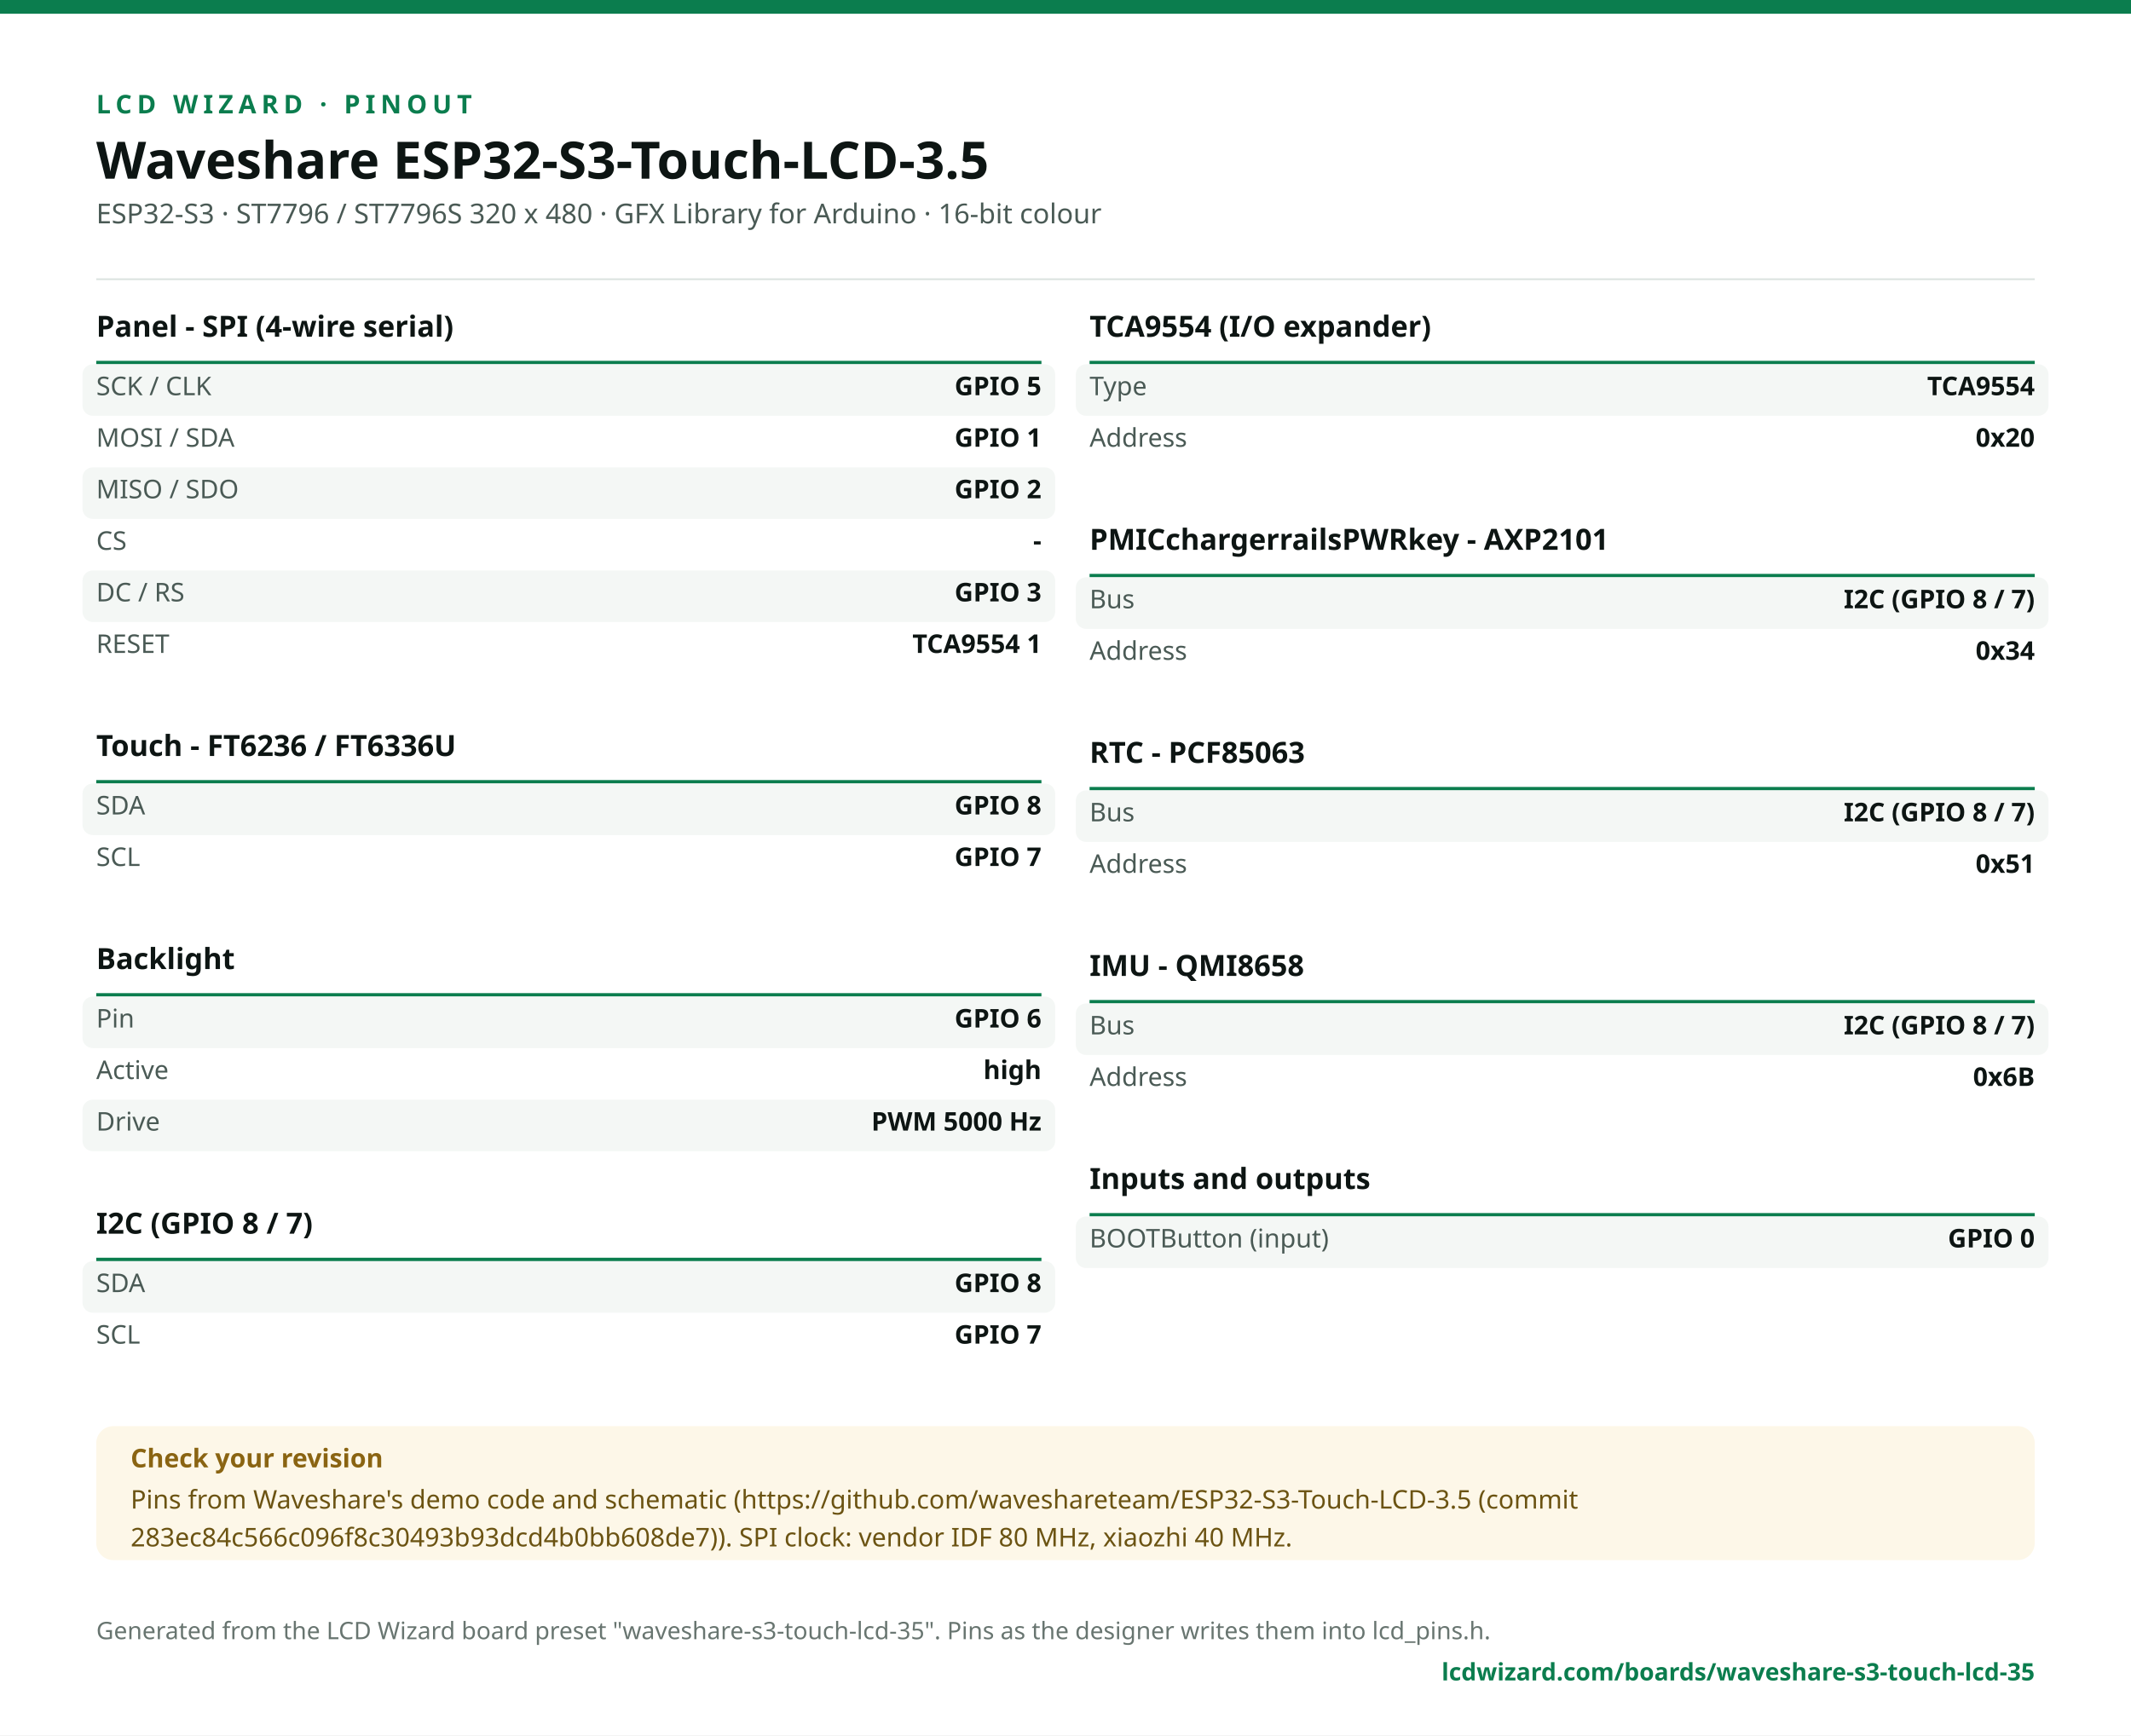
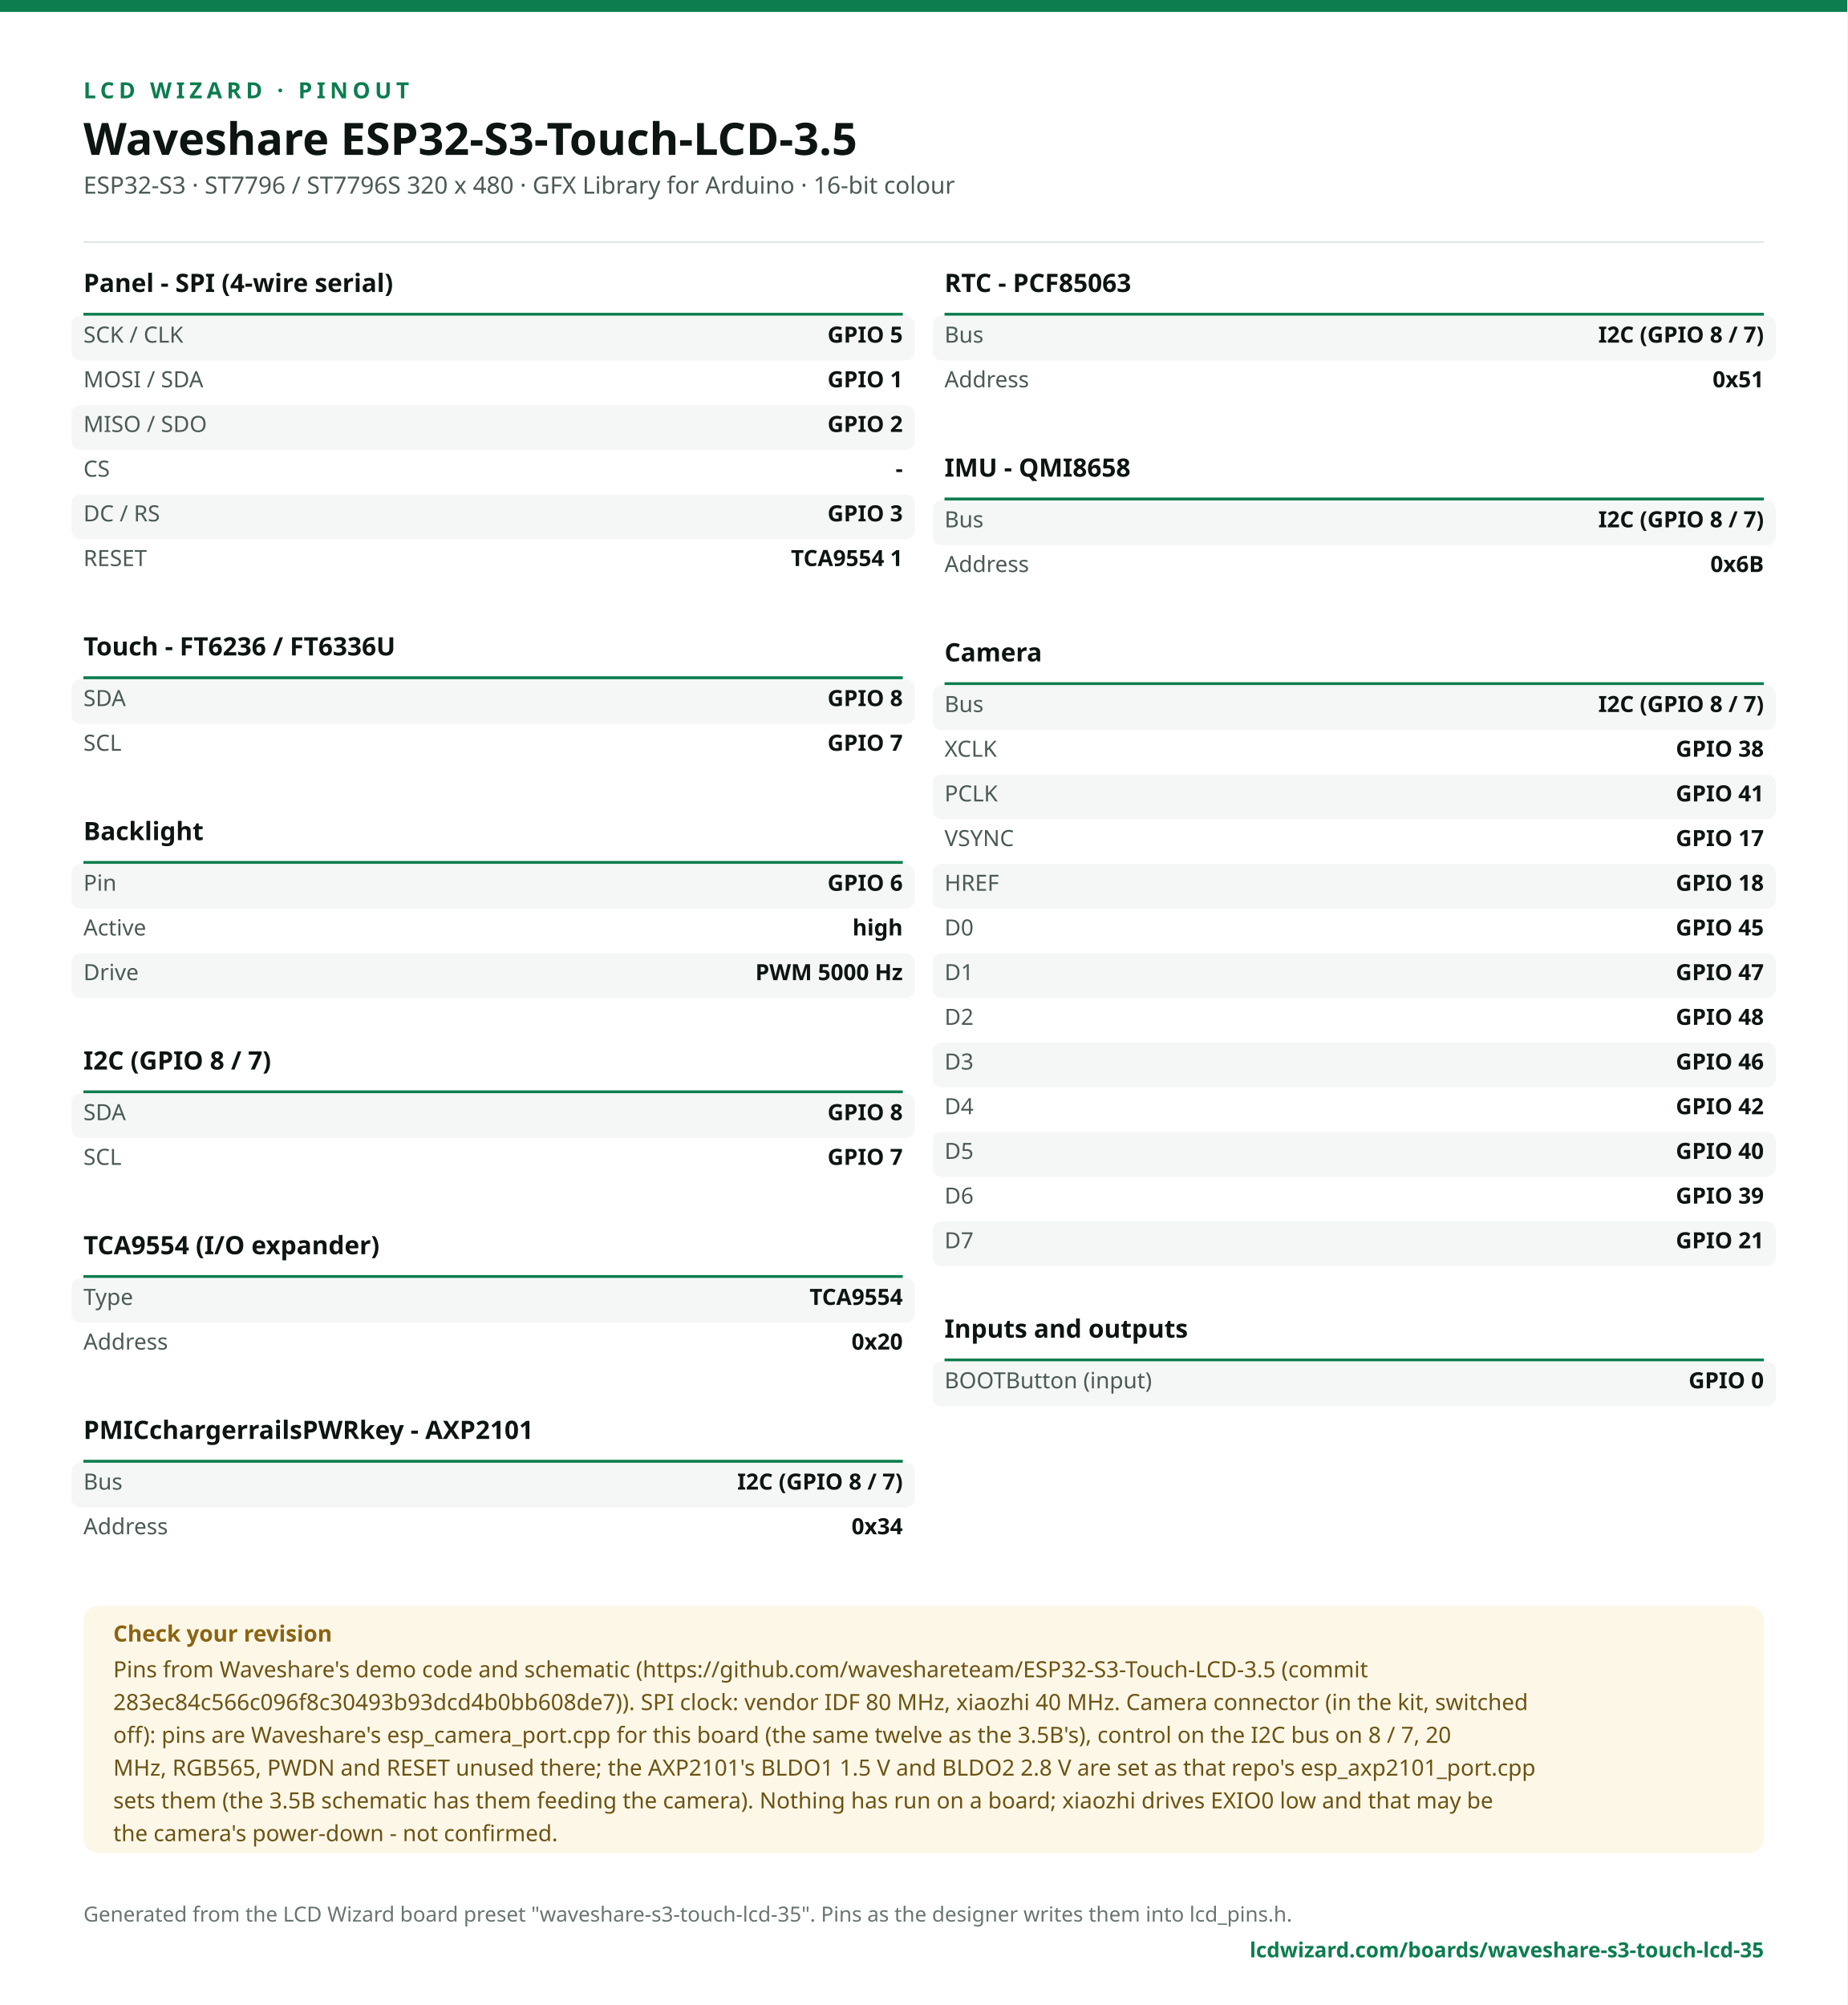
- <svg xmlns="http://www.w3.org/2000/svg" width="1240" height="1010" viewBox="0 0 1240 1010">
-   <rect width="1240" height="1010" fill="#ffffff" />
+ <svg xmlns="http://www.w3.org/2000/svg" width="1240" height="1346" viewBox="0 0 1240 1346">
+   <rect width="1240" height="1346" fill="#ffffff" />
  <rect x="0" y="0" width="1240" height="8" fill="#0b7d4e" />
  <text x="56" y="66" font-family="Montserrat" font-weight="700" font-size="15" letter-spacing="3" fill="#0b7d4e">LCD WIZARD  ·  PINOUT</text>
  <text x="56" y="104" font-family="Montserrat" font-weight="700" font-size="30" fill="#0d1513">Waveshare ESP32-S3-Touch-LCD-3.5</text>
  <text x="56" y="130" font-family="Montserrat" font-weight="500" font-size="16" fill="#4a5a55">ESP32-S3   ·   ST7796 / ST7796S 320 x 480   ·   GFX Library for Arduino   ·   16-bit colour</text>
  <rect x="56" y="162" width="1128" height="1" fill="#dbe3df" />
  <text x="56" y="196" font-family="Montserrat" font-weight="700" font-size="17" fill="#0d1513">Panel - SPI (4-wire serial)</text>
  <rect x="56" y="210" width="550" height="2" fill="#0b7d4e" />
  <rect x="48" y="212" width="566" height="30" rx="6" fill="#f4f7f5" />
  <text x="56" y="230" font-family="Montserrat" font-weight="500" font-size="15" fill="#4a5a55">SCK / CLK</text>
  <text x="606" text-anchor="end" y="230" font-family="Montserrat" font-weight="700" font-size="15" fill="#0d1513">GPIO 5</text>
  <text x="56" y="260" font-family="Montserrat" font-weight="500" font-size="15" fill="#4a5a55">MOSI / SDA</text>
  <text x="606" text-anchor="end" y="260" font-family="Montserrat" font-weight="700" font-size="15" fill="#0d1513">GPIO 1</text>
  <rect x="48" y="272" width="566" height="30" rx="6" fill="#f4f7f5" />
  <text x="56" y="290" font-family="Montserrat" font-weight="500" font-size="15" fill="#4a5a55">MISO / SDO</text>
  <text x="606" text-anchor="end" y="290" font-family="Montserrat" font-weight="700" font-size="15" fill="#0d1513">GPIO 2</text>
  <text x="56" y="320" font-family="Montserrat" font-weight="500" font-size="15" fill="#4a5a55">CS</text>
  <text x="606" text-anchor="end" y="320" font-family="Montserrat" font-weight="700" font-size="15" fill="#0d1513">-</text>
  <rect x="48" y="332" width="566" height="30" rx="6" fill="#f4f7f5" />
  <text x="56" y="350" font-family="Montserrat" font-weight="500" font-size="15" fill="#4a5a55">DC / RS</text>
  <text x="606" text-anchor="end" y="350" font-family="Montserrat" font-weight="700" font-size="15" fill="#0d1513">GPIO 3</text>
  <text x="56" y="380" font-family="Montserrat" font-weight="500" font-size="15" fill="#4a5a55">RESET</text>
  <text x="606" text-anchor="end" y="380" font-family="Montserrat" font-weight="700" font-size="15" fill="#0d1513">TCA9554 1</text>
  <text x="56" y="440" font-family="Montserrat" font-weight="700" font-size="17" fill="#0d1513">Touch - FT6236 / FT6336U</text>
  <rect x="56" y="454" width="550" height="2" fill="#0b7d4e" />
  <rect x="48" y="456" width="566" height="30" rx="6" fill="#f4f7f5" />
  <text x="56" y="474" font-family="Montserrat" font-weight="500" font-size="15" fill="#4a5a55">SDA</text>
  <text x="606" text-anchor="end" y="474" font-family="Montserrat" font-weight="700" font-size="15" fill="#0d1513">GPIO 8</text>
  <text x="56" y="504" font-family="Montserrat" font-weight="500" font-size="15" fill="#4a5a55">SCL</text>
  <text x="606" text-anchor="end" y="504" font-family="Montserrat" font-weight="700" font-size="15" fill="#0d1513">GPIO 7</text>
  <text x="56" y="564" font-family="Montserrat" font-weight="700" font-size="17" fill="#0d1513">Backlight</text>
  <rect x="56" y="578" width="550" height="2" fill="#0b7d4e" />
  <rect x="48" y="580" width="566" height="30" rx="6" fill="#f4f7f5" />
  <text x="56" y="598" font-family="Montserrat" font-weight="500" font-size="15" fill="#4a5a55">Pin</text>
  <text x="606" text-anchor="end" y="598" font-family="Montserrat" font-weight="700" font-size="15" fill="#0d1513">GPIO 6</text>
  <text x="56" y="628" font-family="Montserrat" font-weight="500" font-size="15" fill="#4a5a55">Active</text>
  <text x="606" text-anchor="end" y="628" font-family="Montserrat" font-weight="700" font-size="15" fill="#0d1513">high</text>
  <rect x="48" y="640" width="566" height="30" rx="6" fill="#f4f7f5" />
  <text x="56" y="658" font-family="Montserrat" font-weight="500" font-size="15" fill="#4a5a55">Drive</text>
  <text x="606" text-anchor="end" y="658" font-family="Montserrat" font-weight="700" font-size="15" fill="#0d1513">PWM 5000 Hz</text>
  <text x="56" y="718" font-family="Montserrat" font-weight="700" font-size="17" fill="#0d1513">I2C (GPIO 8 / 7)</text>
  <rect x="56" y="732" width="550" height="2" fill="#0b7d4e" />
  <rect x="48" y="734" width="566" height="30" rx="6" fill="#f4f7f5" />
  <text x="56" y="752" font-family="Montserrat" font-weight="500" font-size="15" fill="#4a5a55">SDA</text>
  <text x="606" text-anchor="end" y="752" font-family="Montserrat" font-weight="700" font-size="15" fill="#0d1513">GPIO 8</text>
  <text x="56" y="782" font-family="Montserrat" font-weight="500" font-size="15" fill="#4a5a55">SCL</text>
  <text x="606" text-anchor="end" y="782" font-family="Montserrat" font-weight="700" font-size="15" fill="#0d1513">GPIO 7</text>
-   <text x="634" y="196" font-family="Montserrat" font-weight="700" font-size="17" fill="#0d1513">TCA9554 (I/O expander)</text>
+   <text x="56" y="842" font-family="Montserrat" font-weight="700" font-size="17" fill="#0d1513">TCA9554 (I/O expander)</text>
+   <rect x="56" y="856" width="550" height="2" fill="#0b7d4e" />
+   <rect x="48" y="858" width="566" height="30" rx="6" fill="#f4f7f5" />
+   <text x="56" y="876" font-family="Montserrat" font-weight="500" font-size="15" fill="#4a5a55">Type</text>
+   <text x="606" text-anchor="end" y="876" font-family="Montserrat" font-weight="700" font-size="15" fill="#0d1513">TCA9554</text>
+   <text x="56" y="906" font-family="Montserrat" font-weight="500" font-size="15" fill="#4a5a55">Address</text>
+   <text x="606" text-anchor="end" y="906" font-family="Montserrat" font-weight="700" font-size="15" fill="#0d1513">0x20</text>
+   <text x="56" y="966" font-family="Montserrat" font-weight="700" font-size="17" fill="#0d1513">PMICchargerrailsPWRkey - AXP2101</text>
+   <rect x="56" y="980" width="550" height="2" fill="#0b7d4e" />
+   <rect x="48" y="982" width="566" height="30" rx="6" fill="#f4f7f5" />
+   <text x="56" y="1000" font-family="Montserrat" font-weight="500" font-size="15" fill="#4a5a55">Bus</text>
+   <text x="606" text-anchor="end" y="1000" font-family="Montserrat" font-weight="700" font-size="15" fill="#0d1513">I2C (GPIO 8 / 7)</text>
+   <text x="56" y="1030" font-family="Montserrat" font-weight="500" font-size="15" fill="#4a5a55">Address</text>
+   <text x="606" text-anchor="end" y="1030" font-family="Montserrat" font-weight="700" font-size="15" fill="#0d1513">0x34</text>
+   <text x="634" y="196" font-family="Montserrat" font-weight="700" font-size="17" fill="#0d1513">RTC - PCF85063</text>
  <rect x="634" y="210" width="550" height="2" fill="#0b7d4e" />
  <rect x="626" y="212" width="566" height="30" rx="6" fill="#f4f7f5" />
-   <text x="634" y="230" font-family="Montserrat" font-weight="500" font-size="15" fill="#4a5a55">Type</text>
-   <text x="1184" text-anchor="end" y="230" font-family="Montserrat" font-weight="700" font-size="15" fill="#0d1513">TCA9554</text>
+   <text x="634" y="230" font-family="Montserrat" font-weight="500" font-size="15" fill="#4a5a55">Bus</text>
+   <text x="1184" text-anchor="end" y="230" font-family="Montserrat" font-weight="700" font-size="15" fill="#0d1513">I2C (GPIO 8 / 7)</text>
  <text x="634" y="260" font-family="Montserrat" font-weight="500" font-size="15" fill="#4a5a55">Address</text>
-   <text x="1184" text-anchor="end" y="260" font-family="Montserrat" font-weight="700" font-size="15" fill="#0d1513">0x20</text>
-   <text x="634" y="320" font-family="Montserrat" font-weight="700" font-size="17" fill="#0d1513">PMICchargerrailsPWRkey - AXP2101</text>
+   <text x="1184" text-anchor="end" y="260" font-family="Montserrat" font-weight="700" font-size="15" fill="#0d1513">0x51</text>
+   <text x="634" y="320" font-family="Montserrat" font-weight="700" font-size="17" fill="#0d1513">IMU - QMI8658</text>
  <rect x="634" y="334" width="550" height="2" fill="#0b7d4e" />
  <rect x="626" y="336" width="566" height="30" rx="6" fill="#f4f7f5" />
  <text x="634" y="354" font-family="Montserrat" font-weight="500" font-size="15" fill="#4a5a55">Bus</text>
  <text x="1184" text-anchor="end" y="354" font-family="Montserrat" font-weight="700" font-size="15" fill="#0d1513">I2C (GPIO 8 / 7)</text>
  <text x="634" y="384" font-family="Montserrat" font-weight="500" font-size="15" fill="#4a5a55">Address</text>
-   <text x="1184" text-anchor="end" y="384" font-family="Montserrat" font-weight="700" font-size="15" fill="#0d1513">0x34</text>
-   <text x="634" y="444" font-family="Montserrat" font-weight="700" font-size="17" fill="#0d1513">RTC - PCF85063</text>
+   <text x="1184" text-anchor="end" y="384" font-family="Montserrat" font-weight="700" font-size="15" fill="#0d1513">0x6B</text>
+   <text x="634" y="444" font-family="Montserrat" font-weight="700" font-size="17" fill="#0d1513">Camera</text>
  <rect x="634" y="458" width="550" height="2" fill="#0b7d4e" />
  <rect x="626" y="460" width="566" height="30" rx="6" fill="#f4f7f5" />
  <text x="634" y="478" font-family="Montserrat" font-weight="500" font-size="15" fill="#4a5a55">Bus</text>
  <text x="1184" text-anchor="end" y="478" font-family="Montserrat" font-weight="700" font-size="15" fill="#0d1513">I2C (GPIO 8 / 7)</text>
-   <text x="634" y="508" font-family="Montserrat" font-weight="500" font-size="15" fill="#4a5a55">Address</text>
-   <text x="1184" text-anchor="end" y="508" font-family="Montserrat" font-weight="700" font-size="15" fill="#0d1513">0x51</text>
-   <text x="634" y="568" font-family="Montserrat" font-weight="700" font-size="17" fill="#0d1513">IMU - QMI8658</text>
-   <rect x="634" y="582" width="550" height="2" fill="#0b7d4e" />
-   <rect x="626" y="584" width="566" height="30" rx="6" fill="#f4f7f5" />
-   <text x="634" y="602" font-family="Montserrat" font-weight="500" font-size="15" fill="#4a5a55">Bus</text>
-   <text x="1184" text-anchor="end" y="602" font-family="Montserrat" font-weight="700" font-size="15" fill="#0d1513">I2C (GPIO 8 / 7)</text>
-   <text x="634" y="632" font-family="Montserrat" font-weight="500" font-size="15" fill="#4a5a55">Address</text>
-   <text x="1184" text-anchor="end" y="632" font-family="Montserrat" font-weight="700" font-size="15" fill="#0d1513">0x6B</text>
-   <text x="634" y="692" font-family="Montserrat" font-weight="700" font-size="17" fill="#0d1513">Inputs and outputs</text>
-   <rect x="634" y="706" width="550" height="2" fill="#0b7d4e" />
-   <rect x="626" y="708" width="566" height="30" rx="6" fill="#f4f7f5" />
-   <text x="634" y="726" font-family="Montserrat" font-weight="500" font-size="15" fill="#4a5a55">BOOTButton (input)</text>
-   <text x="1184" text-anchor="end" y="726" font-family="Montserrat" font-weight="700" font-size="15" fill="#0d1513">GPIO 0</text>
-   <rect x="56" y="830" width="1128" height="78" rx="10" fill="#fdf7e8" />
-   <text x="76" y="854" font-family="Montserrat" font-weight="700" font-size="15" fill="#8a6412">Check your revision</text>
-   <text x="76" y="878" font-family="Montserrat" font-weight="500" font-size="15" fill="#6b5312">Pins from Waveshare's demo code and schematic (https://github.com/waveshareteam/ESP32-S3-Touch-LCD-3.5 (commit</text>
-   <text x="76" y="900" font-family="Montserrat" font-weight="500" font-size="15" fill="#6b5312">283ec84c566c096f8c30493b93dcd4b0bb608de7)). SPI clock: vendor IDF 80 MHz, xiaozhi 40 MHz.</text>
-   <text x="56" y="954" font-family="Montserrat" font-weight="500" font-size="14" fill="#687570">Generated from the LCD Wizard board preset "waveshare-s3-touch-lcd-35". Pins as the designer writes them into lcd_pins.h.</text>
-   <text x="1184" text-anchor="end" y="978" font-family="Montserrat" font-weight="700" font-size="14" fill="#0b7d4e">lcdwizard.com/boards/waveshare-s3-touch-lcd-35</text>
+   <text x="634" y="508" font-family="Montserrat" font-weight="500" font-size="15" fill="#4a5a55">XCLK</text>
+   <text x="1184" text-anchor="end" y="508" font-family="Montserrat" font-weight="700" font-size="15" fill="#0d1513">GPIO 38</text>
+   <rect x="626" y="520" width="566" height="30" rx="6" fill="#f4f7f5" />
+   <text x="634" y="538" font-family="Montserrat" font-weight="500" font-size="15" fill="#4a5a55">PCLK</text>
+   <text x="1184" text-anchor="end" y="538" font-family="Montserrat" font-weight="700" font-size="15" fill="#0d1513">GPIO 41</text>
+   <text x="634" y="568" font-family="Montserrat" font-weight="500" font-size="15" fill="#4a5a55">VSYNC</text>
+   <text x="1184" text-anchor="end" y="568" font-family="Montserrat" font-weight="700" font-size="15" fill="#0d1513">GPIO 17</text>
+   <rect x="626" y="580" width="566" height="30" rx="6" fill="#f4f7f5" />
+   <text x="634" y="598" font-family="Montserrat" font-weight="500" font-size="15" fill="#4a5a55">HREF</text>
+   <text x="1184" text-anchor="end" y="598" font-family="Montserrat" font-weight="700" font-size="15" fill="#0d1513">GPIO 18</text>
+   <text x="634" y="628" font-family="Montserrat" font-weight="500" font-size="15" fill="#4a5a55">D0</text>
+   <text x="1184" text-anchor="end" y="628" font-family="Montserrat" font-weight="700" font-size="15" fill="#0d1513">GPIO 45</text>
+   <rect x="626" y="640" width="566" height="30" rx="6" fill="#f4f7f5" />
+   <text x="634" y="658" font-family="Montserrat" font-weight="500" font-size="15" fill="#4a5a55">D1</text>
+   <text x="1184" text-anchor="end" y="658" font-family="Montserrat" font-weight="700" font-size="15" fill="#0d1513">GPIO 47</text>
+   <text x="634" y="688" font-family="Montserrat" font-weight="500" font-size="15" fill="#4a5a55">D2</text>
+   <text x="1184" text-anchor="end" y="688" font-family="Montserrat" font-weight="700" font-size="15" fill="#0d1513">GPIO 48</text>
+   <rect x="626" y="700" width="566" height="30" rx="6" fill="#f4f7f5" />
+   <text x="634" y="718" font-family="Montserrat" font-weight="500" font-size="15" fill="#4a5a55">D3</text>
+   <text x="1184" text-anchor="end" y="718" font-family="Montserrat" font-weight="700" font-size="15" fill="#0d1513">GPIO 46</text>
+   <text x="634" y="748" font-family="Montserrat" font-weight="500" font-size="15" fill="#4a5a55">D4</text>
+   <text x="1184" text-anchor="end" y="748" font-family="Montserrat" font-weight="700" font-size="15" fill="#0d1513">GPIO 42</text>
+   <rect x="626" y="760" width="566" height="30" rx="6" fill="#f4f7f5" />
+   <text x="634" y="778" font-family="Montserrat" font-weight="500" font-size="15" fill="#4a5a55">D5</text>
+   <text x="1184" text-anchor="end" y="778" font-family="Montserrat" font-weight="700" font-size="15" fill="#0d1513">GPIO 40</text>
+   <text x="634" y="808" font-family="Montserrat" font-weight="500" font-size="15" fill="#4a5a55">D6</text>
+   <text x="1184" text-anchor="end" y="808" font-family="Montserrat" font-weight="700" font-size="15" fill="#0d1513">GPIO 39</text>
+   <rect x="626" y="820" width="566" height="30" rx="6" fill="#f4f7f5" />
+   <text x="634" y="838" font-family="Montserrat" font-weight="500" font-size="15" fill="#4a5a55">D7</text>
+   <text x="1184" text-anchor="end" y="838" font-family="Montserrat" font-weight="700" font-size="15" fill="#0d1513">GPIO 21</text>
+   <text x="634" y="898" font-family="Montserrat" font-weight="700" font-size="17" fill="#0d1513">Inputs and outputs</text>
+   <rect x="634" y="912" width="550" height="2" fill="#0b7d4e" />
+   <rect x="626" y="914" width="566" height="30" rx="6" fill="#f4f7f5" />
+   <text x="634" y="932" font-family="Montserrat" font-weight="500" font-size="15" fill="#4a5a55">BOOTButton (input)</text>
+   <text x="1184" text-anchor="end" y="932" font-family="Montserrat" font-weight="700" font-size="15" fill="#0d1513">GPIO 0</text>
+   <rect x="56" y="1078" width="1128" height="166" rx="10" fill="#fdf7e8" />
+   <text x="76" y="1102" font-family="Montserrat" font-weight="700" font-size="15" fill="#8a6412">Check your revision</text>
+   <text x="76" y="1126" font-family="Montserrat" font-weight="500" font-size="15" fill="#6b5312">Pins from Waveshare's demo code and schematic (https://github.com/waveshareteam/ESP32-S3-Touch-LCD-3.5 (commit</text>
+   <text x="76" y="1148" font-family="Montserrat" font-weight="500" font-size="15" fill="#6b5312">283ec84c566c096f8c30493b93dcd4b0bb608de7)). SPI clock: vendor IDF 80 MHz, xiaozhi 40 MHz. Camera connector (in the kit, switched</text>
+   <text x="76" y="1170" font-family="Montserrat" font-weight="500" font-size="15" fill="#6b5312">off): pins are Waveshare's esp_camera_port.cpp for this board (the same twelve as the 3.5B's), control on the I2C bus on 8 / 7, 20</text>
+   <text x="76" y="1192" font-family="Montserrat" font-weight="500" font-size="15" fill="#6b5312">MHz, RGB565, PWDN and RESET unused there; the AXP2101's BLDO1 1.5 V and BLDO2 2.8 V are set as that repo's esp_axp2101_port.cpp</text>
+   <text x="76" y="1214" font-family="Montserrat" font-weight="500" font-size="15" fill="#6b5312">sets them (the 3.5B schematic has them feeding the camera). Nothing has run on a board; xiaozhi drives EXIO0 low and that may be</text>
+   <text x="76" y="1236" font-family="Montserrat" font-weight="500" font-size="15" fill="#6b5312">the camera's power-down - not confirmed.</text>
+   <text x="56" y="1290" font-family="Montserrat" font-weight="500" font-size="14" fill="#687570">Generated from the LCD Wizard board preset "waveshare-s3-touch-lcd-35". Pins as the designer writes them into lcd_pins.h.</text>
+   <text x="1184" text-anchor="end" y="1314" font-family="Montserrat" font-weight="700" font-size="14" fill="#0b7d4e">lcdwizard.com/boards/waveshare-s3-touch-lcd-35</text>
</svg>
